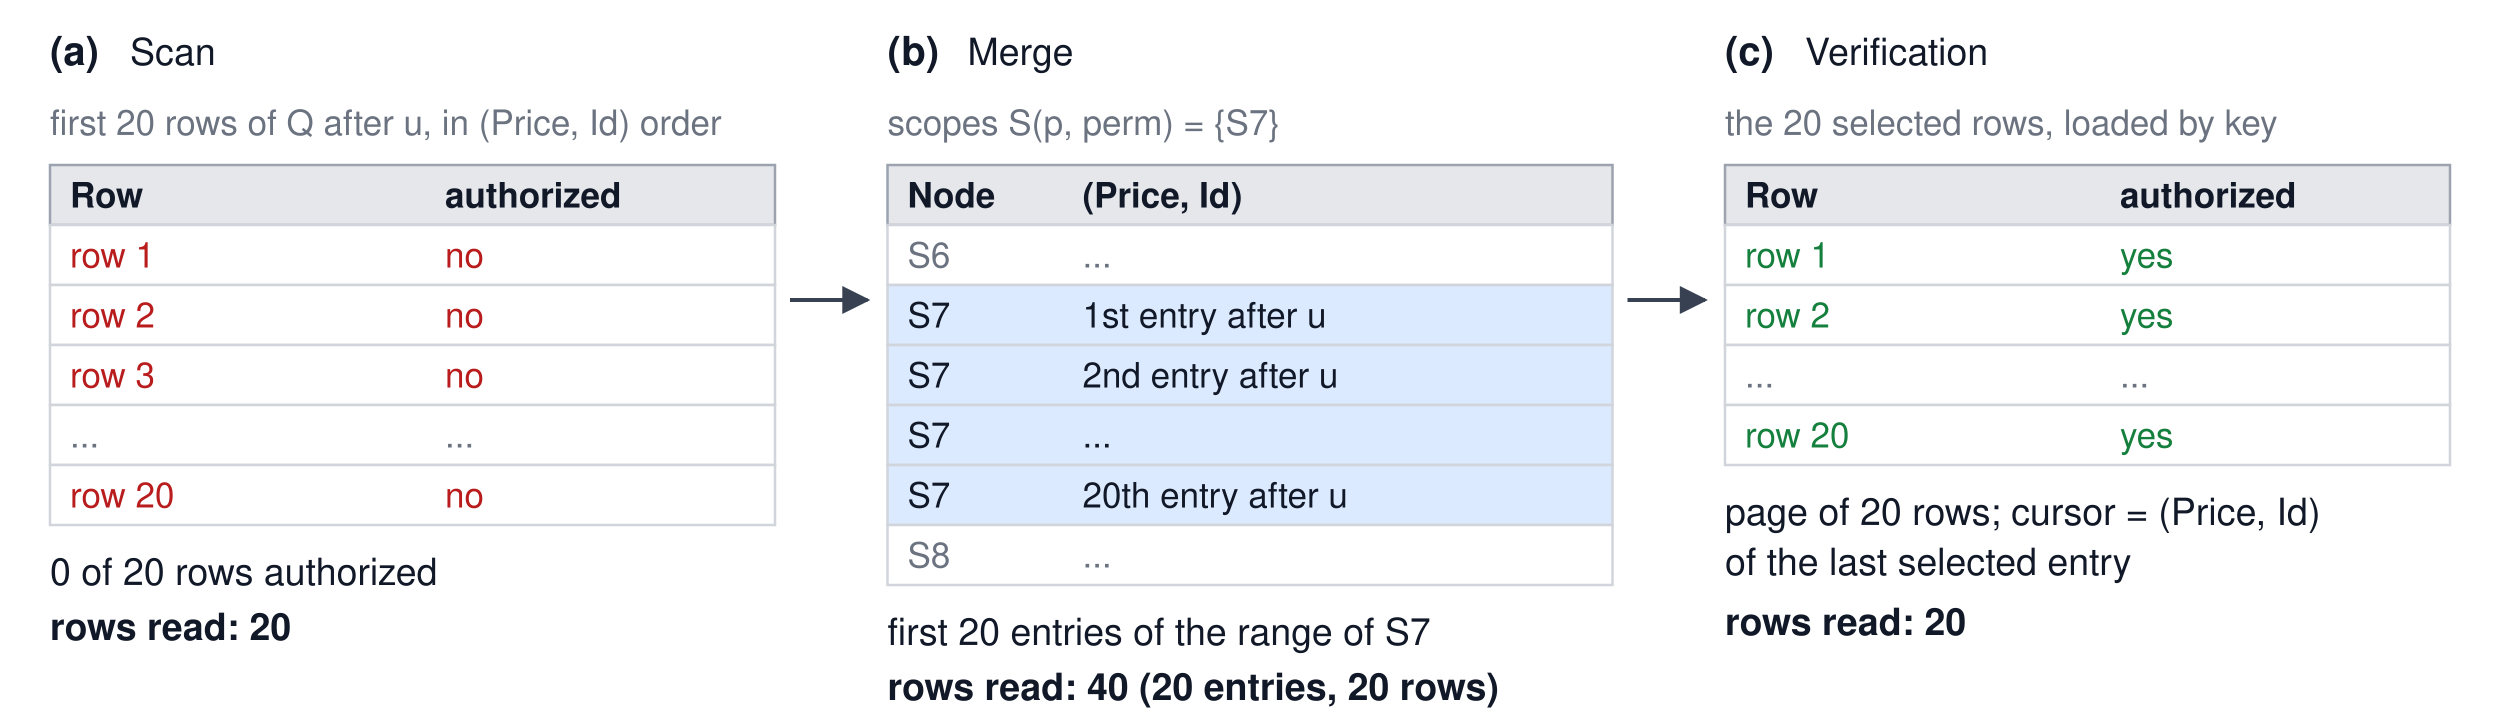
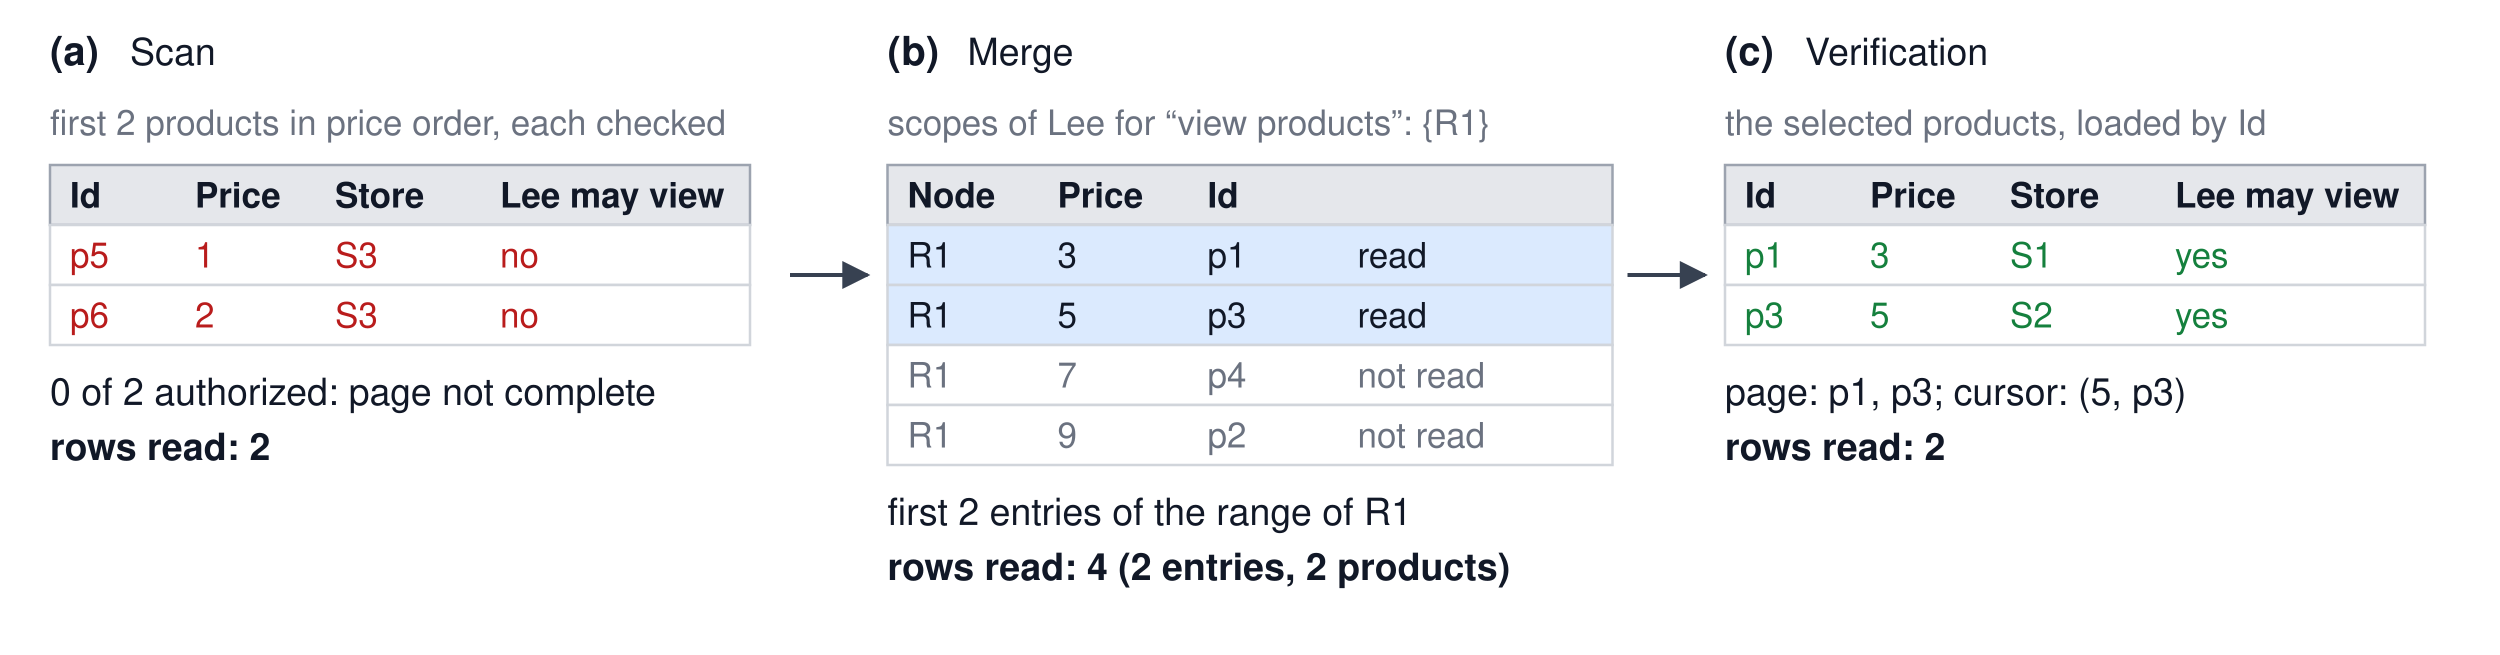
- <svg xmlns="http://www.w3.org/2000/svg" width="1000" height="286" viewBox="0 0 1000 286" font-family="Helvetica, Arial, sans-serif">
+ <svg xmlns="http://www.w3.org/2000/svg" width="1000" height="262" viewBox="0 0 1000 262" font-family="Helvetica, Arial, sans-serif">
  <defs>
    <marker id="arrow" viewBox="0 0 10 10" refX="9" refY="5" markerWidth="7" markerHeight="7" orient="auto-start-reverse">
      <path d="M 0 0 L 10 5 L 0 10 z" fill="#374151" />
    </marker>
  </defs>
-   <rect width="1000" height="286" fill="#ffffff" />
+   <rect width="1000" height="262" fill="#ffffff" />
  <text x="20.0" y="26.0" font-size="16" fill="#111827" text-anchor="start" font-weight="bold" font-style="normal">(a)</text>
  <text x="52.0" y="26.0" font-size="15" fill="#111827" text-anchor="start" font-weight="normal" font-style="normal">Scan</text>
  <text x="355.0" y="26.0" font-size="16" fill="#111827" text-anchor="start" font-weight="bold" font-style="normal">(b)</text>
  <text x="387.0" y="26.0" font-size="15" fill="#111827" text-anchor="start" font-weight="normal" font-style="normal">Merge</text>
  <text x="690.0" y="26.0" font-size="16" fill="#111827" text-anchor="start" font-weight="bold" font-style="normal">(c)</text>
  <text x="722.0" y="26.0" font-size="15" fill="#111827" text-anchor="start" font-weight="normal" font-style="normal">Verification</text>
-   <text x="20.0" y="54.0" font-size="14" fill="#6b7280" text-anchor="start" font-weight="normal" font-style="normal">first 20 rows of Q after u, in (Price, Id) order</text>
-   <rect x="20.0" y="66.0" width="290.0" height="24.0" rx="0" fill="#e5e7eb" stroke="#9ca3af" stroke-width="1" />
-   <text x="28.0" y="83.0" font-size="14" fill="#111827" text-anchor="start" font-weight="bold" font-style="normal">Row</text>
-   <text x="178.0" y="83.0" font-size="14" fill="#111827" text-anchor="start" font-weight="bold" font-style="normal">authorized</text>
-   <rect x="20.0" y="90.0" width="290.0" height="24.0" rx="0" fill="#ffffff" stroke="#d1d5db" stroke-width="1" />
-   <text x="28.0" y="107.0" font-size="14" fill="#b91c1c" text-anchor="start" font-weight="normal" font-style="normal">row 1</text>
-   <text x="178.0" y="107.0" font-size="14" fill="#b91c1c" text-anchor="start" font-weight="normal" font-style="normal">no</text>
-   <rect x="20.0" y="114.0" width="290.0" height="24.0" rx="0" fill="#ffffff" stroke="#d1d5db" stroke-width="1" />
-   <text x="28.0" y="131.0" font-size="14" fill="#b91c1c" text-anchor="start" font-weight="normal" font-style="normal">row 2</text>
-   <text x="178.0" y="131.0" font-size="14" fill="#b91c1c" text-anchor="start" font-weight="normal" font-style="normal">no</text>
-   <rect x="20.0" y="138.0" width="290.0" height="24.0" rx="0" fill="#ffffff" stroke="#d1d5db" stroke-width="1" />
-   <text x="28.0" y="155.0" font-size="14" fill="#b91c1c" text-anchor="start" font-weight="normal" font-style="normal">row 3</text>
-   <text x="178.0" y="155.0" font-size="14" fill="#b91c1c" text-anchor="start" font-weight="normal" font-style="normal">no</text>
-   <rect x="20.0" y="162.0" width="290.0" height="24.0" rx="0" fill="#ffffff" stroke="#d1d5db" stroke-width="1" />
-   <text x="28.0" y="179.0" font-size="14" fill="#6b7280" text-anchor="start" font-weight="normal" font-style="normal">...</text>
-   <text x="178.0" y="179.0" font-size="14" fill="#6b7280" text-anchor="start" font-weight="normal" font-style="normal">...</text>
-   <rect x="20.0" y="186.0" width="290.0" height="24.0" rx="0" fill="#ffffff" stroke="#d1d5db" stroke-width="1" />
-   <text x="28.0" y="203.0" font-size="14" fill="#b91c1c" text-anchor="start" font-weight="normal" font-style="normal">row 20</text>
-   <text x="178.0" y="203.0" font-size="14" fill="#b91c1c" text-anchor="start" font-weight="normal" font-style="normal">no</text>
-   <text x="20.0" y="234.0" font-size="15" fill="#111827" text-anchor="start" font-weight="normal" font-style="normal">0 of 20 rows authorized</text>
-   <text x="20.0" y="256.0" font-size="15" fill="#111827" text-anchor="start" font-weight="bold" font-style="normal">rows read: 20</text>
-   <text x="355.0" y="54.0" font-size="14" fill="#6b7280" text-anchor="start" font-weight="normal" font-style="normal">scopes S(p, perm) = {S7}</text>
+   <text x="20.0" y="54.0" font-size="14" fill="#6b7280" text-anchor="start" font-weight="normal" font-style="normal">first 2 products in price order, each checked</text>
+   <rect x="20.0" y="66.0" width="280.0" height="24.0" rx="0" fill="#e5e7eb" stroke="#9ca3af" stroke-width="1" />
+   <text x="28.0" y="83.0" font-size="14" fill="#111827" text-anchor="start" font-weight="bold" font-style="normal">Id</text>
+   <text x="78.0" y="83.0" font-size="14" fill="#111827" text-anchor="start" font-weight="bold" font-style="normal">Price</text>
+   <text x="134.0" y="83.0" font-size="14" fill="#111827" text-anchor="start" font-weight="bold" font-style="normal">Store</text>
+   <text x="200.0" y="83.0" font-size="14" fill="#111827" text-anchor="start" font-weight="bold" font-style="normal">Lee may view</text>
+   <rect x="20.0" y="90.0" width="280.0" height="24.0" rx="0" fill="#ffffff" stroke="#d1d5db" stroke-width="1" />
+   <text x="28.0" y="107.0" font-size="14" fill="#b91c1c" text-anchor="start" font-weight="normal" font-style="normal">p5</text>
+   <text x="78.0" y="107.0" font-size="14" fill="#b91c1c" text-anchor="start" font-weight="normal" font-style="normal">1</text>
+   <text x="134.0" y="107.0" font-size="14" fill="#b91c1c" text-anchor="start" font-weight="normal" font-style="normal">S3</text>
+   <text x="200.0" y="107.0" font-size="14" fill="#b91c1c" text-anchor="start" font-weight="normal" font-style="normal">no</text>
+   <rect x="20.0" y="114.0" width="280.0" height="24.0" rx="0" fill="#ffffff" stroke="#d1d5db" stroke-width="1" />
+   <text x="28.0" y="131.0" font-size="14" fill="#b91c1c" text-anchor="start" font-weight="normal" font-style="normal">p6</text>
+   <text x="78.0" y="131.0" font-size="14" fill="#b91c1c" text-anchor="start" font-weight="normal" font-style="normal">2</text>
+   <text x="134.0" y="131.0" font-size="14" fill="#b91c1c" text-anchor="start" font-weight="normal" font-style="normal">S3</text>
+   <text x="200.0" y="131.0" font-size="14" fill="#b91c1c" text-anchor="start" font-weight="normal" font-style="normal">no</text>
+   <text x="20.0" y="162.0" font-size="15" fill="#111827" text-anchor="start" font-weight="normal" font-style="normal">0 of 2 authorized: page not complete</text>
+   <text x="20.0" y="184.0" font-size="15" fill="#111827" text-anchor="start" font-weight="bold" font-style="normal">rows read: 2</text>
+   <text x="355.0" y="54.0" font-size="14" fill="#6b7280" text-anchor="start" font-weight="normal" font-style="normal">scopes of Lee for “view products”: {R1}</text>
  <rect x="355.0" y="66.0" width="290.0" height="24.0" rx="0" fill="#e5e7eb" stroke="#9ca3af" stroke-width="1" />
  <text x="363.0" y="83.0" font-size="14" fill="#111827" text-anchor="start" font-weight="bold" font-style="normal">Node</text>
-   <text x="433.0" y="83.0" font-size="14" fill="#111827" text-anchor="start" font-weight="bold" font-style="normal">(Price, Id)</text>
-   <rect x="355.0" y="90.0" width="290.0" height="24.0" rx="0" fill="#ffffff" stroke="#d1d5db" stroke-width="1" />
-   <text x="363.0" y="107.0" font-size="14" fill="#6b7280" text-anchor="start" font-weight="normal" font-style="normal">S6</text>
-   <text x="433.0" y="107.0" font-size="14" fill="#6b7280" text-anchor="start" font-weight="normal" font-style="normal">...</text>
+   <text x="423.0" y="83.0" font-size="14" fill="#111827" text-anchor="start" font-weight="bold" font-style="normal">Price</text>
+   <text x="483.0" y="83.0" font-size="14" fill="#111827" text-anchor="start" font-weight="bold" font-style="normal">Id</text>
+   <text x="543.0" y="83.0" font-size="14" fill="#111827" text-anchor="start" font-weight="bold" font-style="normal" />
+   <rect x="355.0" y="90.0" width="290.0" height="24.0" rx="0" fill="#dbeafe" stroke="#d1d5db" stroke-width="1" />
+   <text x="363.0" y="107.0" font-size="14" fill="#111827" text-anchor="start" font-weight="normal" font-style="normal">R1</text>
+   <text x="423.0" y="107.0" font-size="14" fill="#111827" text-anchor="start" font-weight="normal" font-style="normal">3</text>
+   <text x="483.0" y="107.0" font-size="14" fill="#111827" text-anchor="start" font-weight="normal" font-style="normal">p1</text>
+   <text x="543.0" y="107.0" font-size="14" fill="#111827" text-anchor="start" font-weight="normal" font-style="normal">read</text>
  <rect x="355.0" y="114.0" width="290.0" height="24.0" rx="0" fill="#dbeafe" stroke="#d1d5db" stroke-width="1" />
-   <text x="363.0" y="131.0" font-size="14" fill="#111827" text-anchor="start" font-weight="normal" font-style="normal">S7</text>
-   <text x="433.0" y="131.0" font-size="14" fill="#111827" text-anchor="start" font-weight="normal" font-style="normal">1st entry after u</text>
-   <rect x="355.0" y="138.0" width="290.0" height="24.0" rx="0" fill="#dbeafe" stroke="#d1d5db" stroke-width="1" />
-   <text x="363.0" y="155.0" font-size="14" fill="#111827" text-anchor="start" font-weight="normal" font-style="normal">S7</text>
-   <text x="433.0" y="155.0" font-size="14" fill="#111827" text-anchor="start" font-weight="normal" font-style="normal">2nd entry after u</text>
-   <rect x="355.0" y="162.0" width="290.0" height="24.0" rx="0" fill="#dbeafe" stroke="#d1d5db" stroke-width="1" />
-   <text x="363.0" y="179.0" font-size="14" fill="#111827" text-anchor="start" font-weight="normal" font-style="normal">S7</text>
-   <text x="433.0" y="179.0" font-size="14" fill="#111827" text-anchor="start" font-weight="normal" font-style="normal">...</text>
-   <rect x="355.0" y="186.0" width="290.0" height="24.0" rx="0" fill="#dbeafe" stroke="#d1d5db" stroke-width="1" />
-   <text x="363.0" y="203.0" font-size="14" fill="#111827" text-anchor="start" font-weight="normal" font-style="normal">S7</text>
-   <text x="433.0" y="203.0" font-size="14" fill="#111827" text-anchor="start" font-weight="normal" font-style="normal">20th entry after u</text>
-   <rect x="355.0" y="210.0" width="290.0" height="24.0" rx="0" fill="#ffffff" stroke="#d1d5db" stroke-width="1" />
-   <text x="363.0" y="227.0" font-size="14" fill="#6b7280" text-anchor="start" font-weight="normal" font-style="normal">S8</text>
-   <text x="433.0" y="227.0" font-size="14" fill="#6b7280" text-anchor="start" font-weight="normal" font-style="normal">...</text>
-   <text x="355.0" y="258.0" font-size="15" fill="#111827" text-anchor="start" font-weight="normal" font-style="normal">first 20 entries of the range of S7</text>
-   <text x="355.0" y="280.0" font-size="15" fill="#111827" text-anchor="start" font-weight="bold" font-style="normal">rows read: 40 (20 entries, 20 rows)</text>
-   <text x="690.0" y="54.0" font-size="14" fill="#6b7280" text-anchor="start" font-weight="normal" font-style="normal">the 20 selected rows, loaded by key</text>
-   <rect x="690.0" y="66.0" width="290.0" height="24.0" rx="0" fill="#e5e7eb" stroke="#9ca3af" stroke-width="1" />
-   <text x="698.0" y="83.0" font-size="14" fill="#111827" text-anchor="start" font-weight="bold" font-style="normal">Row</text>
-   <text x="848.0" y="83.0" font-size="14" fill="#111827" text-anchor="start" font-weight="bold" font-style="normal">authorized</text>
-   <rect x="690.0" y="90.0" width="290.0" height="24.0" rx="0" fill="#ffffff" stroke="#d1d5db" stroke-width="1" />
-   <text x="698.0" y="107.0" font-size="14" fill="#15803d" text-anchor="start" font-weight="normal" font-style="normal">row 1</text>
-   <text x="848.0" y="107.0" font-size="14" fill="#15803d" text-anchor="start" font-weight="normal" font-style="normal">yes</text>
-   <rect x="690.0" y="114.0" width="290.0" height="24.0" rx="0" fill="#ffffff" stroke="#d1d5db" stroke-width="1" />
-   <text x="698.0" y="131.0" font-size="14" fill="#15803d" text-anchor="start" font-weight="normal" font-style="normal">row 2</text>
-   <text x="848.0" y="131.0" font-size="14" fill="#15803d" text-anchor="start" font-weight="normal" font-style="normal">yes</text>
-   <rect x="690.0" y="138.0" width="290.0" height="24.0" rx="0" fill="#ffffff" stroke="#d1d5db" stroke-width="1" />
-   <text x="698.0" y="155.0" font-size="14" fill="#6b7280" text-anchor="start" font-weight="normal" font-style="normal">...</text>
-   <text x="848.0" y="155.0" font-size="14" fill="#6b7280" text-anchor="start" font-weight="normal" font-style="normal">...</text>
-   <rect x="690.0" y="162.0" width="290.0" height="24.0" rx="0" fill="#ffffff" stroke="#d1d5db" stroke-width="1" />
-   <text x="698.0" y="179.0" font-size="14" fill="#15803d" text-anchor="start" font-weight="normal" font-style="normal">row 20</text>
-   <text x="848.0" y="179.0" font-size="14" fill="#15803d" text-anchor="start" font-weight="normal" font-style="normal">yes</text>
-   <text x="690.0" y="210.0" font-size="15" fill="#111827" text-anchor="start" font-weight="normal" font-style="normal">page of 20 rows; cursor = (Price, Id)</text>
-   <text x="690.0" y="230.0" font-size="15" fill="#111827" text-anchor="start" font-weight="normal" font-style="normal">of the last selected entry</text>
-   <text x="690.0" y="254.0" font-size="15" fill="#111827" text-anchor="start" font-weight="bold" font-style="normal">rows read: 20</text>
-   <line x1="316.0" y1="120.0" x2="347.0" y2="120.0" stroke="#374151" stroke-width="1.6" marker-end="url(#arrow)" />
-   <line x1="651.0" y1="120.0" x2="682.0" y2="120.0" stroke="#374151" stroke-width="1.6" marker-end="url(#arrow)" />
+   <text x="363.0" y="131.0" font-size="14" fill="#111827" text-anchor="start" font-weight="normal" font-style="normal">R1</text>
+   <text x="423.0" y="131.0" font-size="14" fill="#111827" text-anchor="start" font-weight="normal" font-style="normal">5</text>
+   <text x="483.0" y="131.0" font-size="14" fill="#111827" text-anchor="start" font-weight="normal" font-style="normal">p3</text>
+   <text x="543.0" y="131.0" font-size="14" fill="#111827" text-anchor="start" font-weight="normal" font-style="normal">read</text>
+   <rect x="355.0" y="138.0" width="290.0" height="24.0" rx="0" fill="#ffffff" stroke="#d1d5db" stroke-width="1" />
+   <text x="363.0" y="155.0" font-size="14" fill="#6b7280" text-anchor="start" font-weight="normal" font-style="normal">R1</text>
+   <text x="423.0" y="155.0" font-size="14" fill="#6b7280" text-anchor="start" font-weight="normal" font-style="normal">7</text>
+   <text x="483.0" y="155.0" font-size="14" fill="#6b7280" text-anchor="start" font-weight="normal" font-style="normal">p4</text>
+   <text x="543.0" y="155.0" font-size="14" fill="#6b7280" text-anchor="start" font-weight="normal" font-style="normal">not read</text>
+   <rect x="355.0" y="162.0" width="290.0" height="24.0" rx="0" fill="#ffffff" stroke="#d1d5db" stroke-width="1" />
+   <text x="363.0" y="179.0" font-size="14" fill="#6b7280" text-anchor="start" font-weight="normal" font-style="normal">R1</text>
+   <text x="423.0" y="179.0" font-size="14" fill="#6b7280" text-anchor="start" font-weight="normal" font-style="normal">9</text>
+   <text x="483.0" y="179.0" font-size="14" fill="#6b7280" text-anchor="start" font-weight="normal" font-style="normal">p2</text>
+   <text x="543.0" y="179.0" font-size="14" fill="#6b7280" text-anchor="start" font-weight="normal" font-style="normal">not read</text>
+   <text x="355.0" y="210.0" font-size="15" fill="#111827" text-anchor="start" font-weight="normal" font-style="normal">first 2 entries of the range of R1</text>
+   <text x="355.0" y="232.0" font-size="15" fill="#111827" text-anchor="start" font-weight="bold" font-style="normal">rows read: 4 (2 entries, 2 products)</text>
+   <text x="690.0" y="54.0" font-size="14" fill="#6b7280" text-anchor="start" font-weight="normal" font-style="normal">the selected products, loaded by Id</text>
+   <rect x="690.0" y="66.0" width="280.0" height="24.0" rx="0" fill="#e5e7eb" stroke="#9ca3af" stroke-width="1" />
+   <text x="698.0" y="83.0" font-size="14" fill="#111827" text-anchor="start" font-weight="bold" font-style="normal">Id</text>
+   <text x="748.0" y="83.0" font-size="14" fill="#111827" text-anchor="start" font-weight="bold" font-style="normal">Price</text>
+   <text x="804.0" y="83.0" font-size="14" fill="#111827" text-anchor="start" font-weight="bold" font-style="normal">Store</text>
+   <text x="870.0" y="83.0" font-size="14" fill="#111827" text-anchor="start" font-weight="bold" font-style="normal">Lee may view</text>
+   <rect x="690.0" y="90.0" width="280.0" height="24.0" rx="0" fill="#ffffff" stroke="#d1d5db" stroke-width="1" />
+   <text x="698.0" y="107.0" font-size="14" fill="#15803d" text-anchor="start" font-weight="normal" font-style="normal">p1</text>
+   <text x="748.0" y="107.0" font-size="14" fill="#15803d" text-anchor="start" font-weight="normal" font-style="normal">3</text>
+   <text x="804.0" y="107.0" font-size="14" fill="#15803d" text-anchor="start" font-weight="normal" font-style="normal">S1</text>
+   <text x="870.0" y="107.0" font-size="14" fill="#15803d" text-anchor="start" font-weight="normal" font-style="normal">yes</text>
+   <rect x="690.0" y="114.0" width="280.0" height="24.0" rx="0" fill="#ffffff" stroke="#d1d5db" stroke-width="1" />
+   <text x="698.0" y="131.0" font-size="14" fill="#15803d" text-anchor="start" font-weight="normal" font-style="normal">p3</text>
+   <text x="748.0" y="131.0" font-size="14" fill="#15803d" text-anchor="start" font-weight="normal" font-style="normal">5</text>
+   <text x="804.0" y="131.0" font-size="14" fill="#15803d" text-anchor="start" font-weight="normal" font-style="normal">S2</text>
+   <text x="870.0" y="131.0" font-size="14" fill="#15803d" text-anchor="start" font-weight="normal" font-style="normal">yes</text>
+   <text x="690.0" y="162.0" font-size="15" fill="#111827" text-anchor="start" font-weight="normal" font-style="normal">page: p1, p3; cursor: (5, p3)</text>
+   <text x="690.0" y="184.0" font-size="15" fill="#111827" text-anchor="start" font-weight="bold" font-style="normal">rows read: 2</text>
+   <line x1="316.0" y1="110.0" x2="347.0" y2="110.0" stroke="#374151" stroke-width="1.6" marker-end="url(#arrow)" />
+   <line x1="651.0" y1="110.0" x2="682.0" y2="110.0" stroke="#374151" stroke-width="1.6" marker-end="url(#arrow)" />
</svg>
